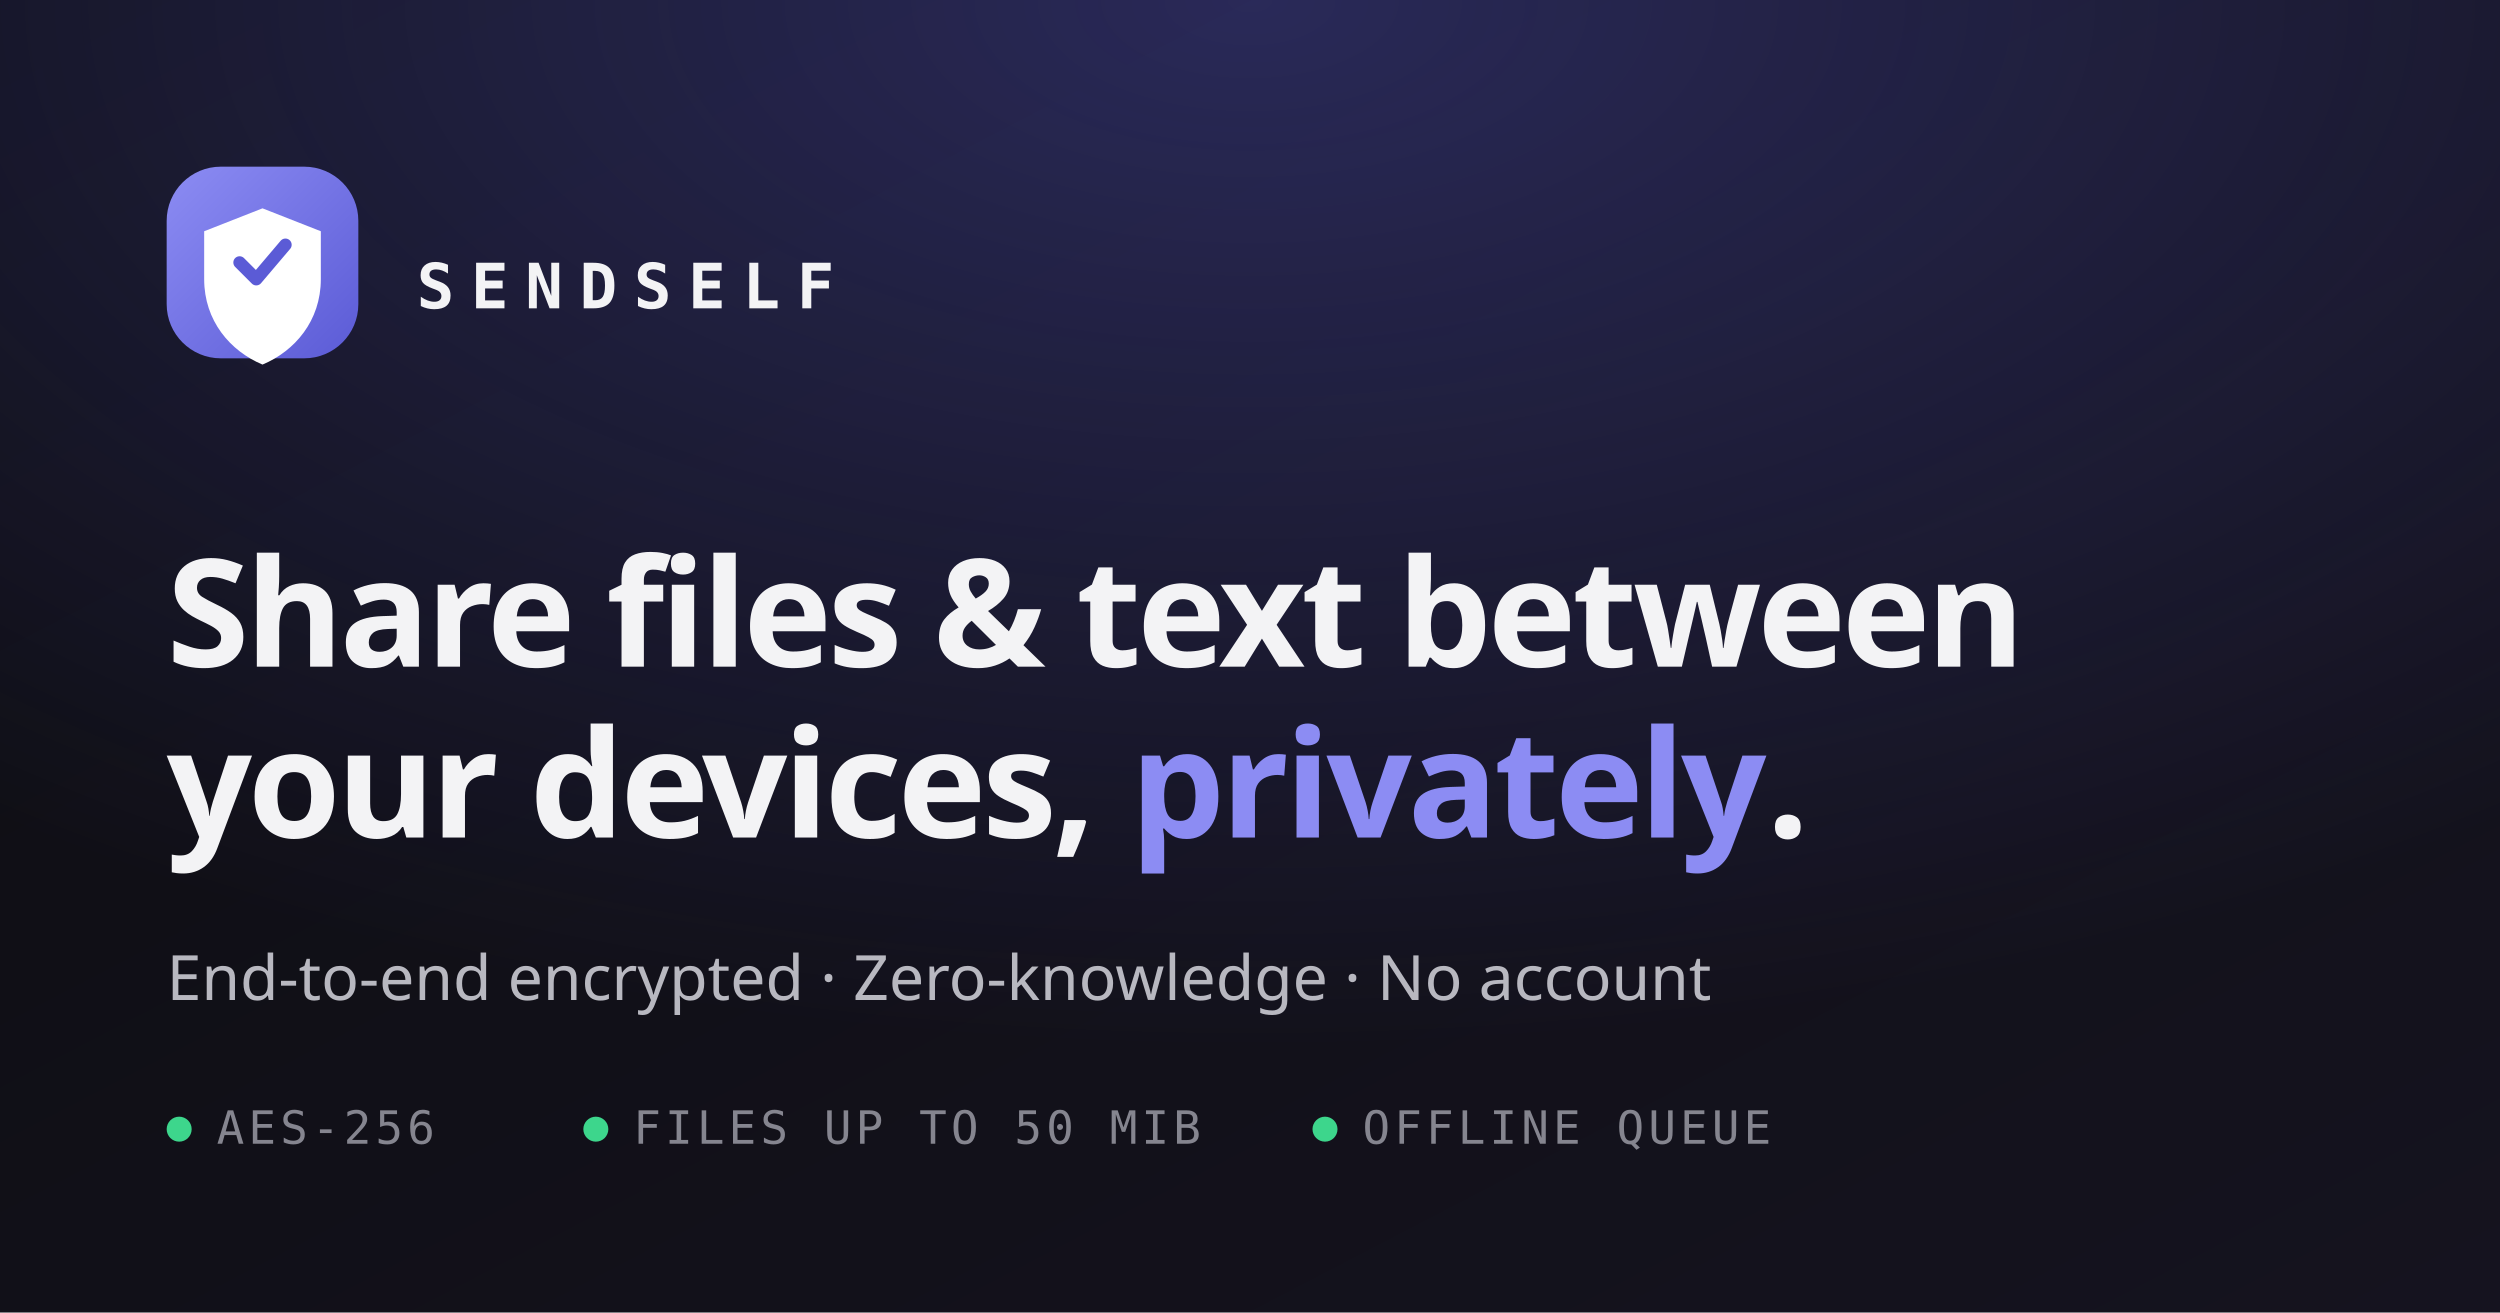
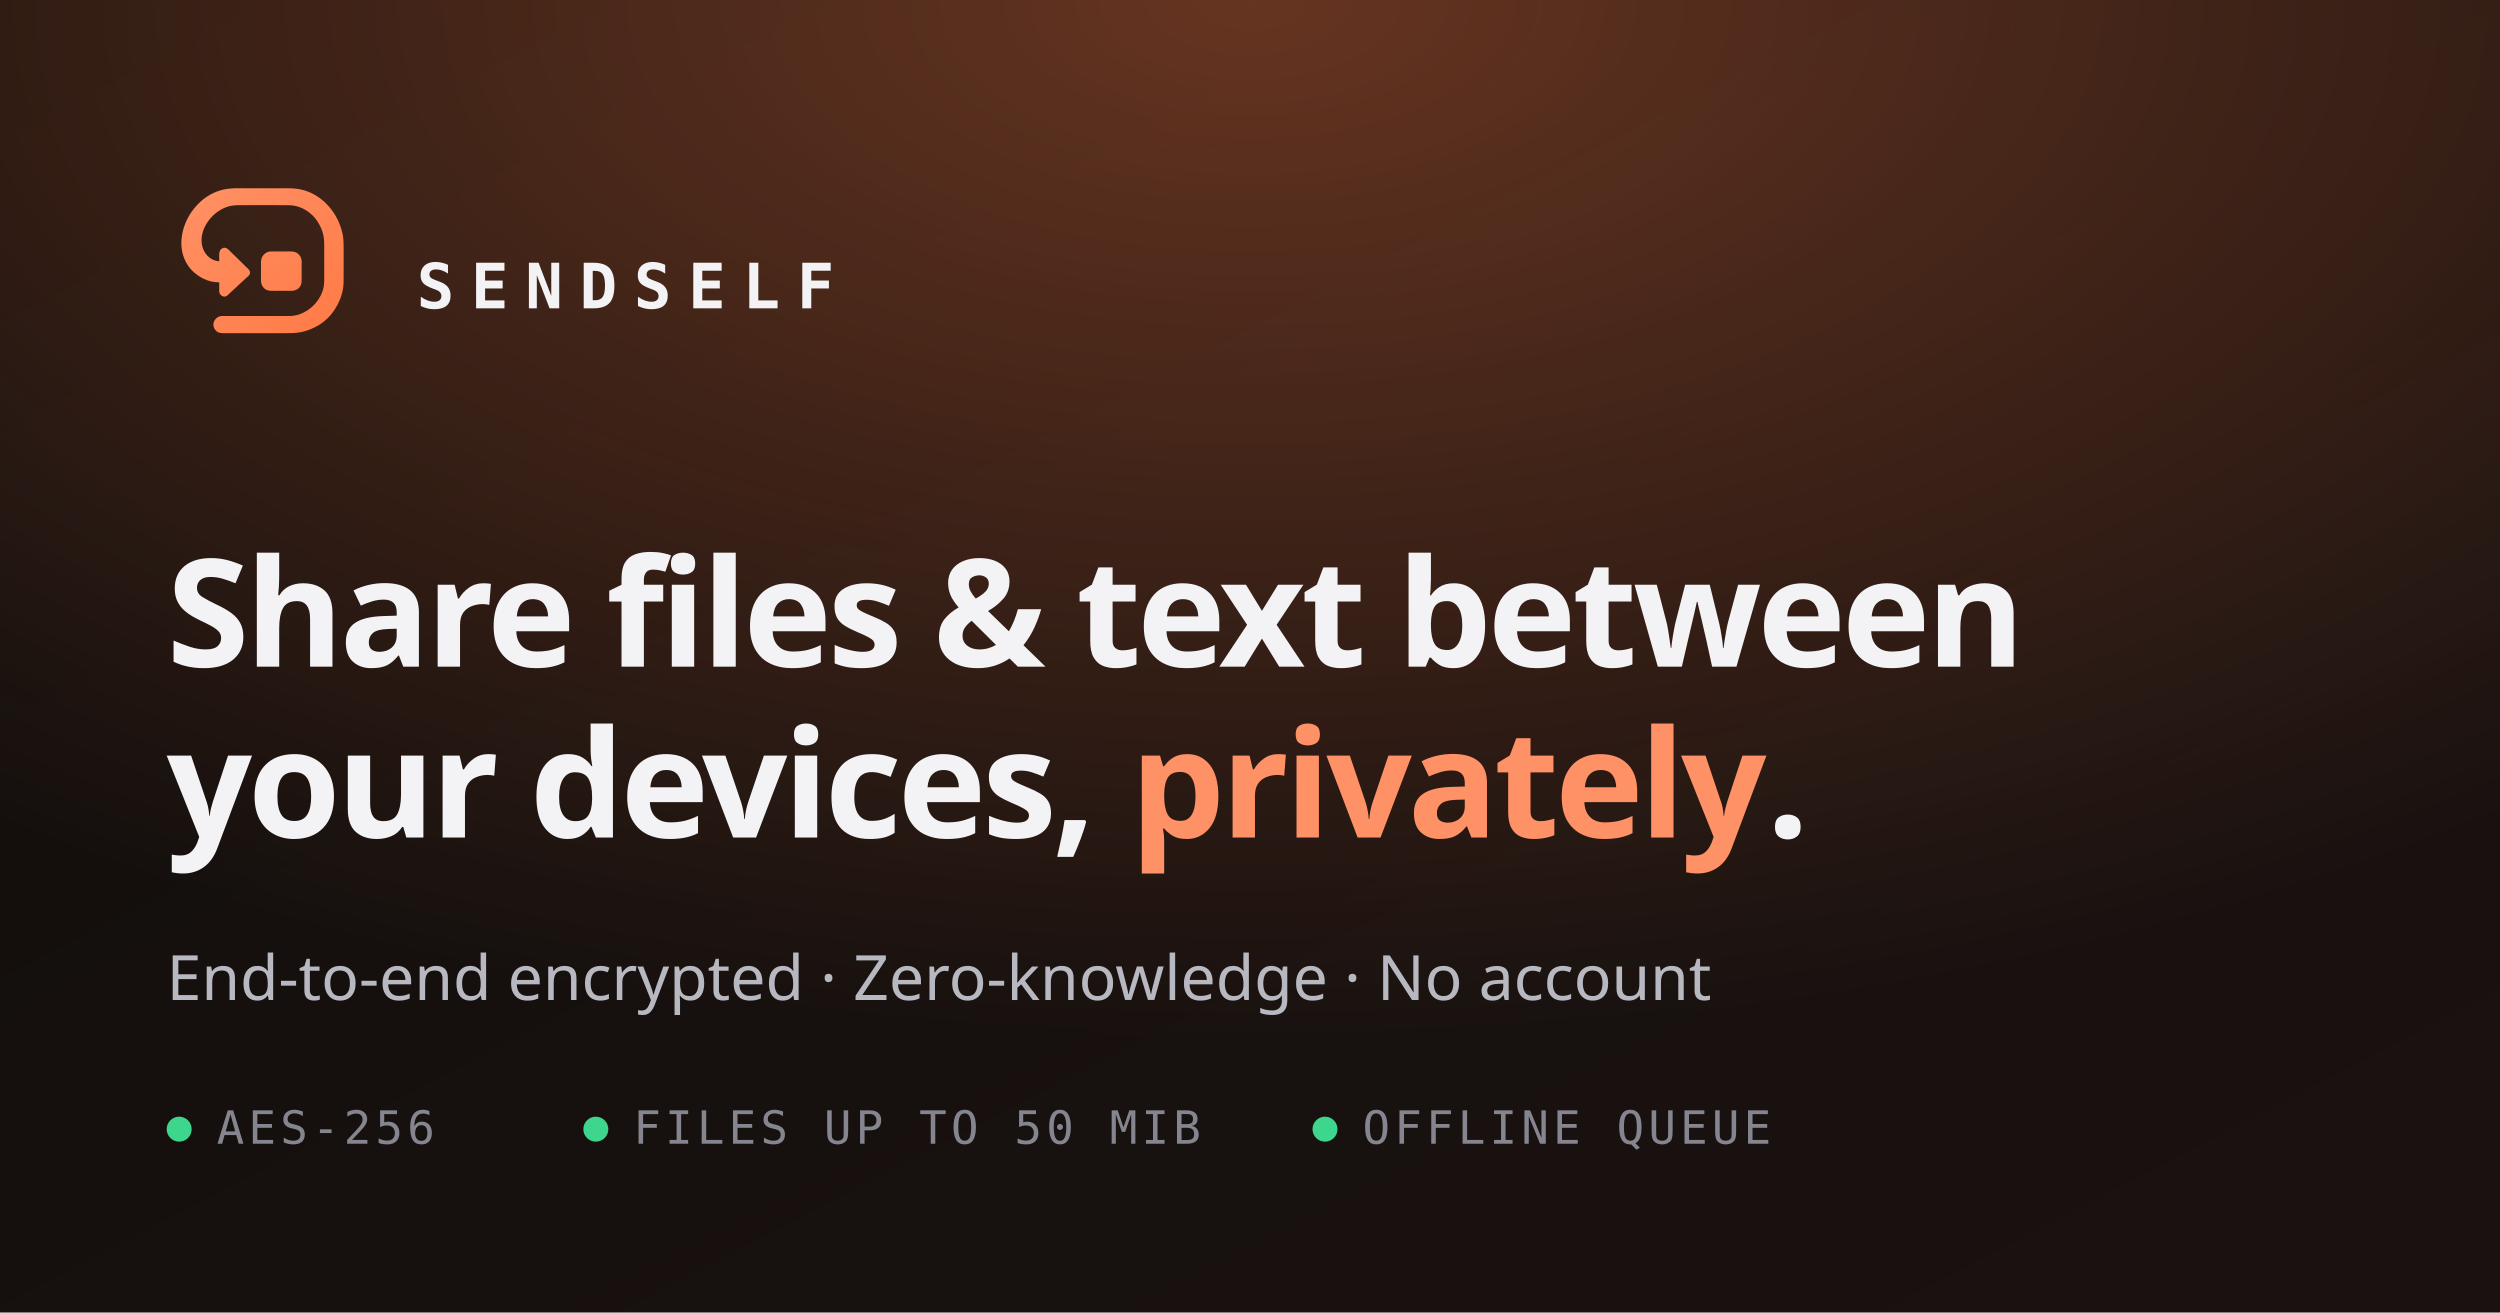
<svg xmlns="http://www.w3.org/2000/svg" width="1200" height="630" viewBox="0 0 1200 630" role="img" aria-label="SendSelf — end-to-end encrypted sharing across your devices">
  <defs>
    <linearGradient id="bg" x1="0" y1="0" x2="1" y2="1">
-       <stop offset="0" stop-color="#0d0d11" />
-       <stop offset="1" stop-color="#15131f" />
+       <stop offset="0" stop-color="#110e0c" />
+       <stop offset="1" stop-color="#1a1210" />
    </linearGradient>
    <linearGradient id="mark" x1="0" y1="0" x2="1" y2="1">
-       <stop offset="0" stop-color="#8c8cf3" />
-       <stop offset="1" stop-color="#5b5bd6" />
+       <stop offset="0" stop-color="#ff9166" />
+       <stop offset="1" stop-color="#ff7a45" />
    </linearGradient>
    <radialGradient id="glow" cx="0.5" cy="0" r="0.8">
-       <stop offset="0" stop-color="#5b5bd6" stop-opacity="0.35" />
-       <stop offset="1" stop-color="#5b5bd6" stop-opacity="0" />
+       <stop offset="0" stop-color="#ff7a45" stop-opacity="0.35" />
+       <stop offset="1" stop-color="#ff7a45" stop-opacity="0" />
    </radialGradient>
  </defs>
  <rect width="1200" height="630" fill="url(#bg)" />
  <rect width="1200" height="630" fill="url(#glow)" />
  <g transform="translate(80, 80)">
-     <rect width="92" height="92" rx="26" fill="url(#mark)" />
-     <path d="M46 20l28 11v23c0 20-12.5 34.5-28 41-15.5-6.5-28-21-28-41V31z" fill="#fff" />
-     <path d="M35 46l8 8 14-16.5" fill="none" stroke="#5b5bd6" stroke-width="6" stroke-linecap="round" stroke-linejoin="round" />
+     <g transform="scale(0.08402)">
+       <path fill-rule="evenodd" fill="url(#mark)" d="M299.51 540.5C300.64 535.98 300.34 531.2 300.32 526.5C300.27 505.29 295.46 475.47 319.79 465.35C339.38 457.2 351.13 471.67 363.47 484.03C391.59 512.23 420.92 539.27 448.8 567.71C459.19 578.31 477.02 590.21 476.42 606.5C475.98 618.51 466.46 625.44 458.17 632.66C442.33 646.45 427.53 661.4 411.74 675.24C403.4 682.54 395.76 690.62 387.51 698C380.13 704.6 372.57 711.08 365.45 717.96C358.77 724.4 349.02 735.35 341.03 739.53C325.88 747.45 307.75 737.43 302.25 722.3C299.61 715.06 300.27 707.06 300.29 699.5C300.32 686.83 300.15 674.16 300.28 661.5C294.33 659.77 287.71 660.33 281.5 659.88C272.49 659.22 263.34 657.91 254.54 655.87C220.06 647.86 188.2 631.04 161.2 608.32C145.34 594.97 131.12 579.05 119.77 561.72C58.48 468.08 81.9 343.51 143.66 256.19C158.86 234.7 176.55 215.18 196.02 197.5C235.96 161.25 287.99 136.2 341.18 127.55C369.77 122.9 398.62 123.14 427.5 123.2C455.83 123.26 484.17 123.11 512.5 123.31C560.16 123.66 607.84 123.18 655.5 123.21C689.37 123.23 722.96 122.22 756.44 128.28C856.2 146.36 937.58 218.1 979.7 308.77C993.03 337.45 1003.36 369.18 1007.71 400.55C1010.98 424.13 1010.99 447.74 1011.04 471.5C1011.08 492.17 1011.05 512.83 1011.04 533.5C1011.02 563.83 1011.06 594.17 1010.99 624.5C1010.94 648.25 1011.48 671.93 1007.77 695.47C994.68 778.43 941.69 862.25 868.75 905.27C835.5 924.89 799.5 940.1 761.25 946.59C730.1 951.87 699.93 951.49 668.5 951.36C643.5 951.25 618.5 951.52 593.5 951.44C516.16 951.2 438.84 951.61 361.5 951.49C351.5 951.48 341.5 951.47 331.5 951.5C306.65 951.57 287.84 949.78 273.67 926.79C256.67 899.2 273.06 864.38 302.59 855.18C311.04 852.54 319.76 853.05 328.5 853.07C340.17 853.1 351.83 853.17 363.5 853.15C448.5 853.04 533.5 853.11 618.5 853.12C638.17 853.12 657.83 853.1 677.5 853.07C689.09 853.05 700.94 853.81 712.5 852.89C730.37 851.46 748.72 847.48 765.41 840.88C830.97 814.96 882.83 757.3 896.74 687.41C901.24 664.79 900.16 641.43 900.13 618.5C900.1 589.17 900.11 559.83 900.13 530.5C900.14 506.83 900.14 483.17 900.11 459.5C900.06 427.73 899.57 398.06 888.71 367.74C880.81 345.66 870.9 327.07 857.87 307.66C832.25 269.49 787.85 237.9 743.47 226.07C713.47 218.07 682.24 219.86 651.5 219.96C607.84 220.1 564.16 220.14 520.5 219.92C493.83 219.78 467.17 220.01 440.5 219.95C416.98 219.9 393.79 219.19 370.55 223.23C325.87 231 284.13 257.26 254 290.53C222.67 325.14 199.83 371.06 199.17 418.5C198.44 470.59 226.06 520.25 277.33 536.25C284.56 538.51 291.89 540.27 299.51 540.5ZM591.77 484.47C601.29 483.84 610.96 484.46 620.5 484.41C642.83 484.29 665.17 484.35 687.5 484.38C707.22 484.4 726.95 482.08 744.37 493.09C755.83 500.34 765.24 512.41 768.94 525.54C773.15 540.48 771.15 558.99 771.1 574.5C771.04 593.5 771.03 612.5 771.11 631.5C771.21 657.82 772.57 681.22 748.89 698.41C733.76 709.38 719.51 709.47 701.5 709.44C691.83 709.42 682.17 709.31 672.5 709.31C654.5 709.3 636.5 709.23 618.5 709.37C590.41 709.58 566.19 711.05 548.68 684.79C535.87 665.6 538.98 641.41 538.96 619.5C538.95 600.83 538.95 582.17 538.95 563.5C538.95 551.01 538.09 538.04 541.45 525.87C547.54 503.82 568.99 485.96 591.77 484.47Z" />
+     </g>
  </g>
  <text x="200" y="148" font-family="'JetBrains Mono', ui-monospace, monospace" font-size="30" letter-spacing="8" fill="#f3f3f5" font-weight="600">SENDSELF</text>
  <text x="80" y="320" font-family="'Bricolage Grotesque', system-ui, sans-serif" font-size="72" font-weight="700" fill="#f3f3f5" letter-spacing="-2">Share files &amp; text between</text>
-   <text x="80" y="402" font-family="'Bricolage Grotesque', system-ui, sans-serif" font-size="72" font-weight="700" fill="#f3f3f5" letter-spacing="-2">your devices, <tspan fill="#8c8cf3">privately</tspan>.</text>
+   <text x="80" y="402" font-family="'Bricolage Grotesque', system-ui, sans-serif" font-size="72" font-weight="700" fill="#f3f3f5" letter-spacing="-2">your devices, <tspan fill="#ff9166">privately</tspan>.</text>
  <text x="80" y="480" font-family="system-ui, sans-serif" font-size="30" fill="#b8b8c0">End-to-end encrypted · Zero-knowledge · No account</text>
  <g transform="translate(80, 528)" font-family="'JetBrains Mono', ui-monospace, monospace" font-size="22" fill="#85858f" letter-spacing="2">
    <circle cx="6" cy="14" r="6" fill="#3dd68c" />
    <text x="24" y="21">AES-256</text>
    <circle cx="206" cy="14" r="6" fill="#3dd68c" />
    <text x="224" y="21">FILES UP TO 50 MIB</text>
    <circle cx="556" cy="14" r="6" fill="#3dd68c" />
    <text x="574" y="21">OFFLINE QUEUE</text>
  </g>
</svg>
